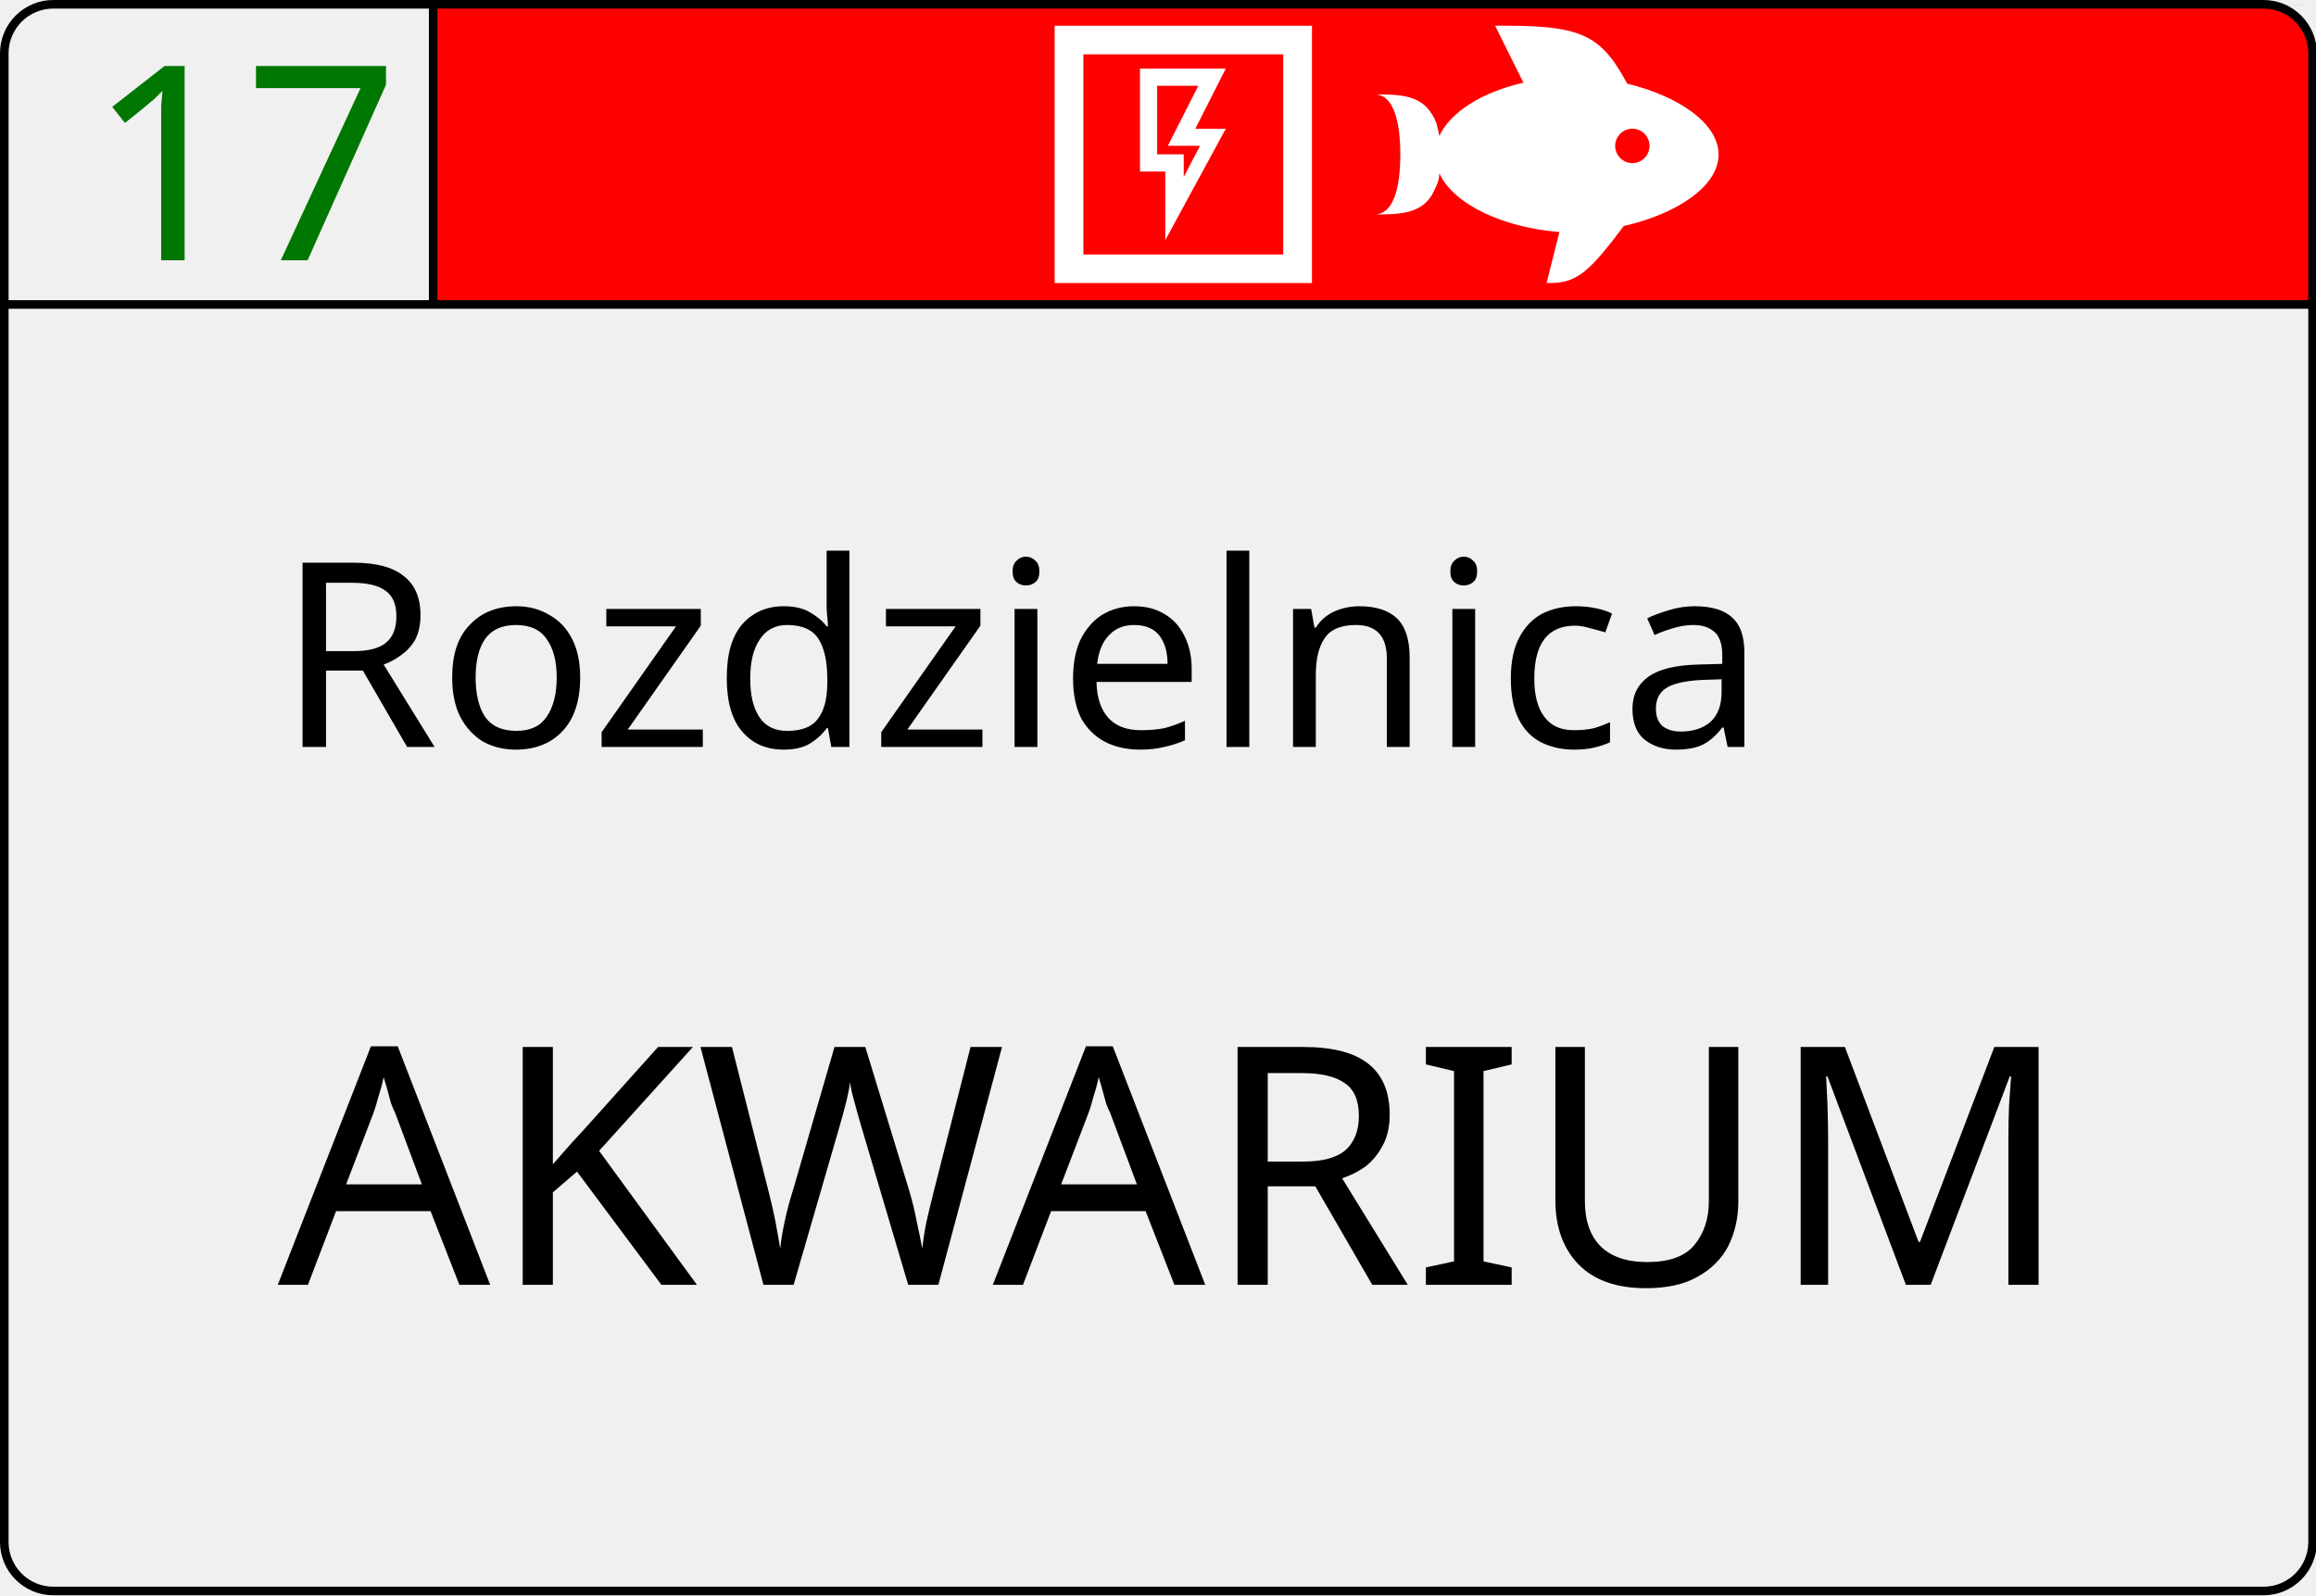
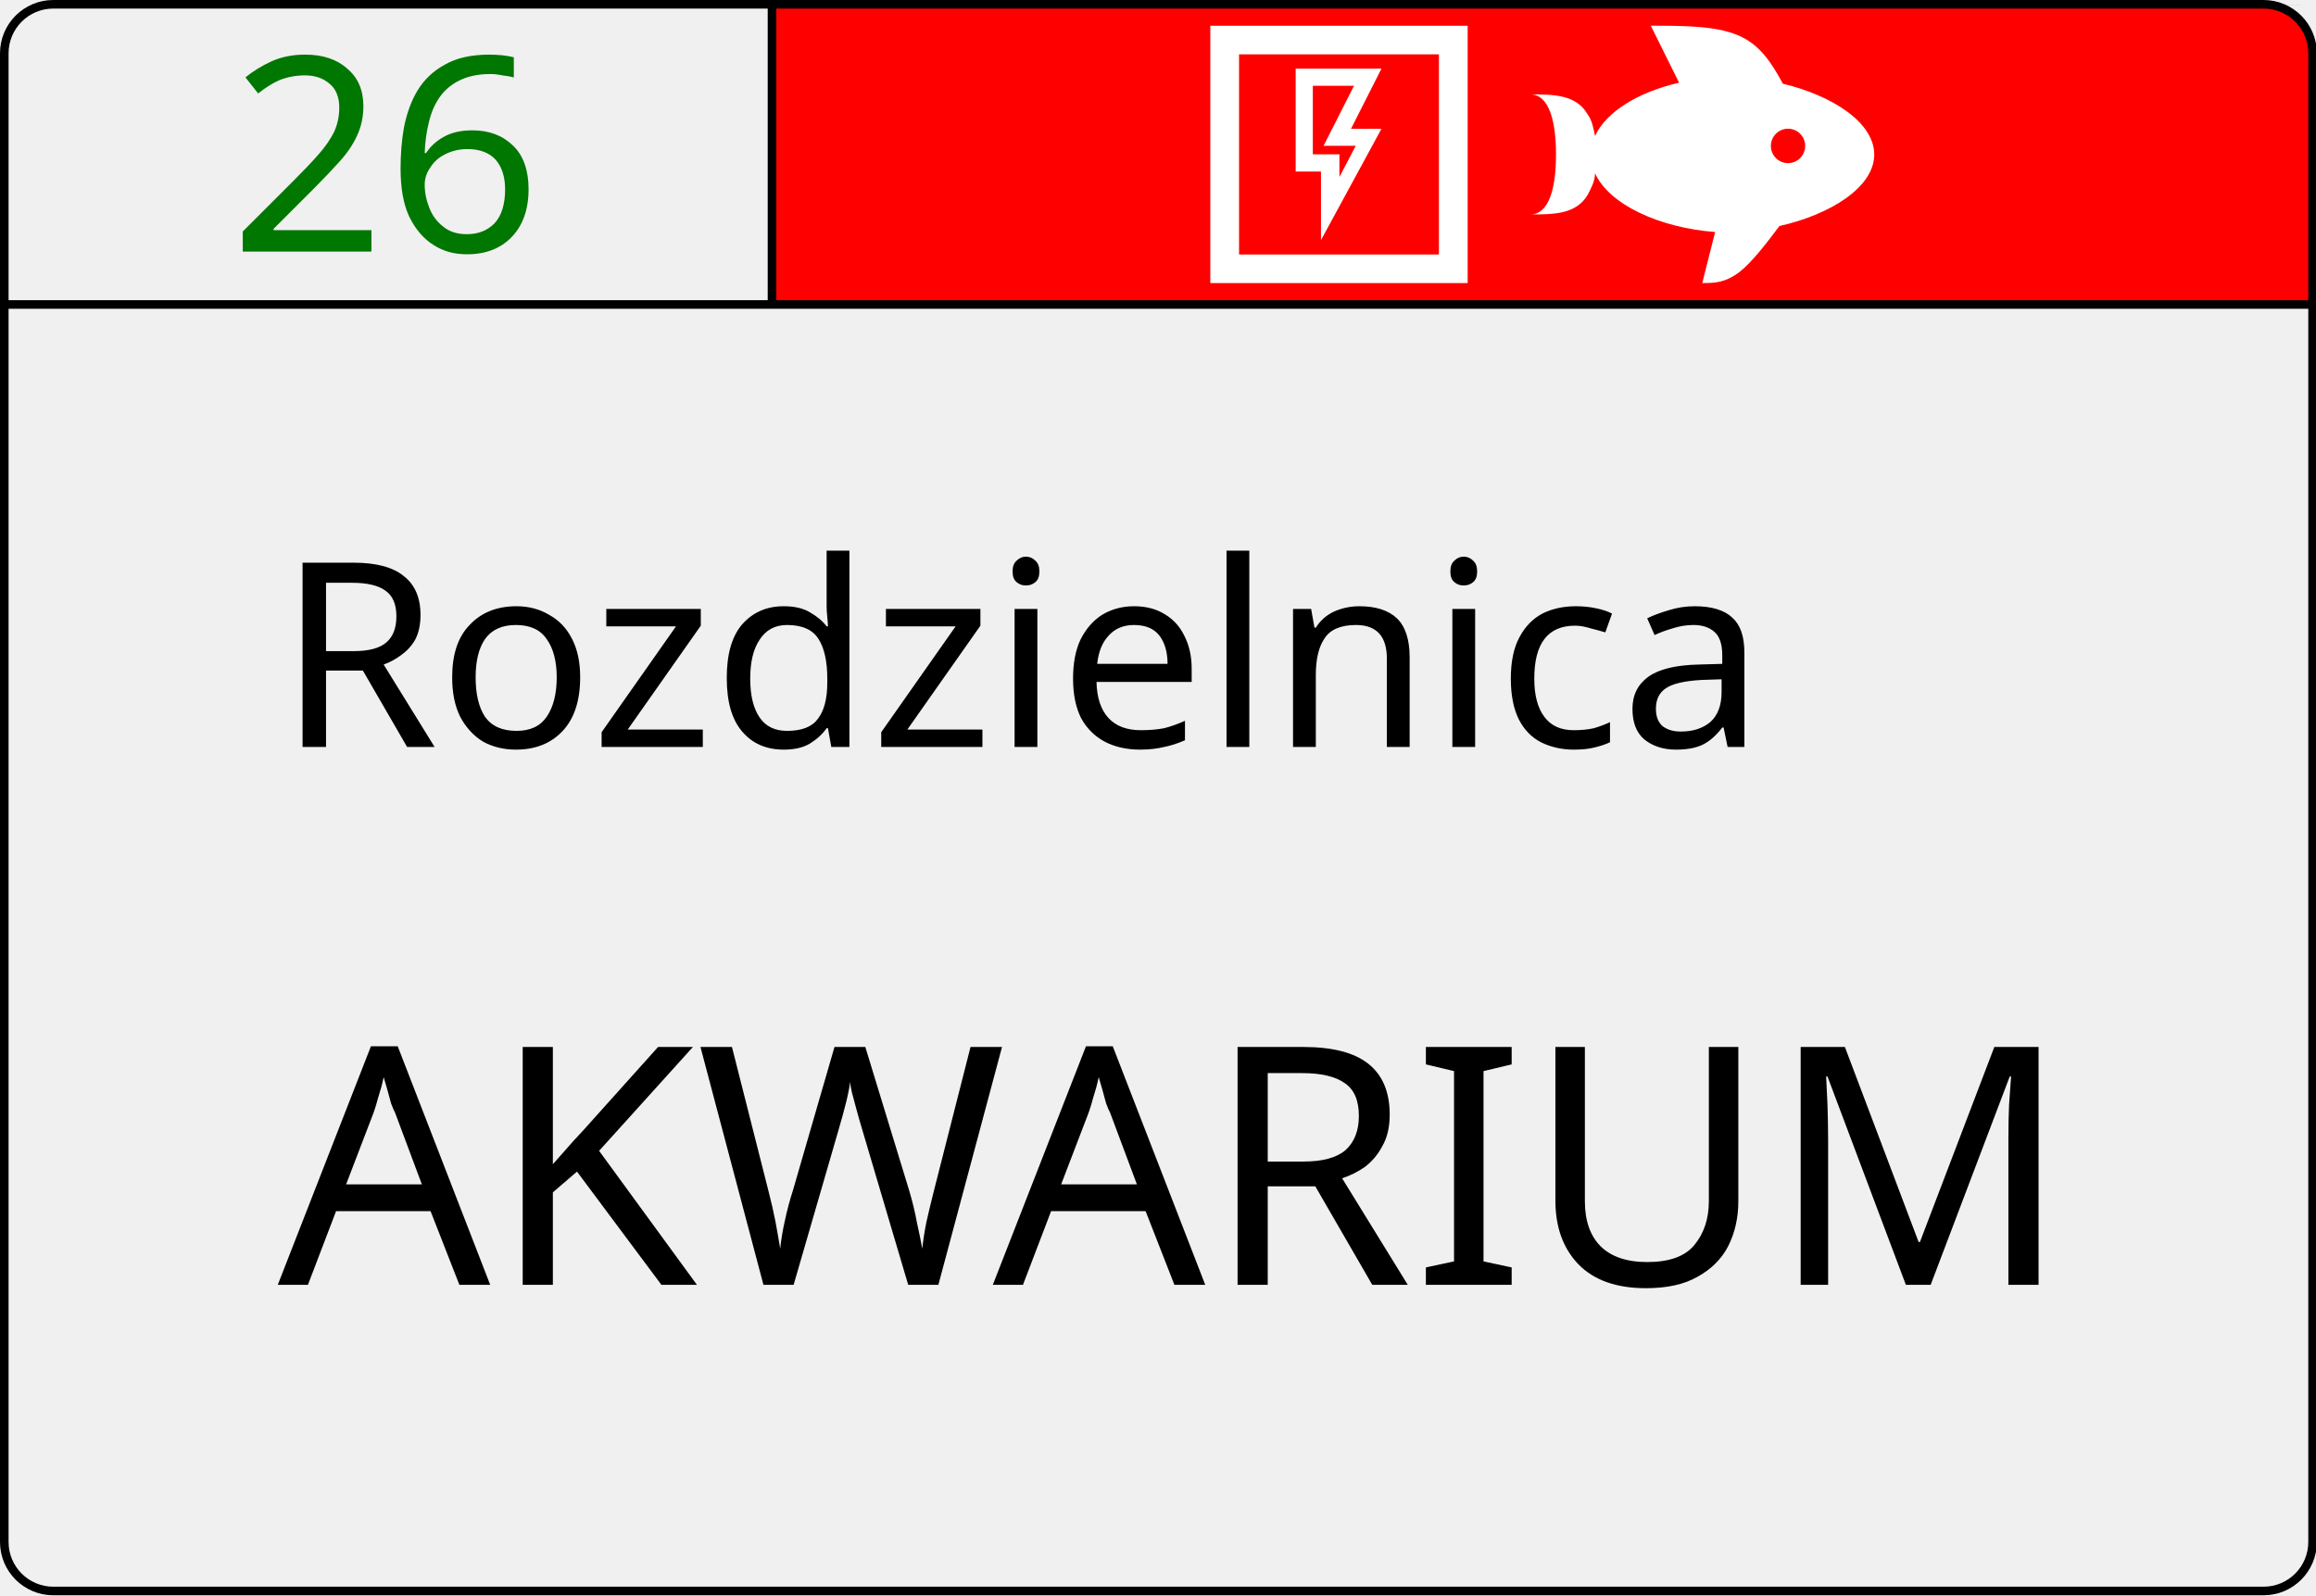
<svg xmlns="http://www.w3.org/2000/svg" width="54mm" height="37.2mm" viewBox="0 0 54 37.2">
-   <path style="fill:#f00;stroke-width:0.3;" d="m 10.1,0.1 42.85,0.029 c 0.72,0 0.97,0.79 0.97,1.37 l -0,5.601 H 10.1 Z" />
+   <path style="fill:#f00;stroke-width:0.3" d="m 18,0.1 34.95,0.029 c 0.72,6e-4 0.97,0.79 0.97,1.37 V 7.1 L 18,7.1 Z" />
  <rect width="53.82" height="37" x="0.1" y="0.1" style="fill:none;stroke:#000;stroke-width:0.2;stroke-miterlimit:4;" ry="1.143" rx="1.143" />
-   <text style="font-size:6.35px;font-family:sans-serif;text-align:end;text-anchor:end;fill:#070;stroke:none" x="9.32" y="6.07">
-     <tspan style="font-size:6.35px;text-align:end;text-anchor:end;fill:#070;stroke-width:0.265" x="9.32" y="6.07">17</tspan>
+   <text style="font-size:6.35px;font-family:sans-serif;text-align:center;text-anchor:middle;fill:#070;stroke:none" x="5.666" y="5.867">
+     <tspan style="font-size:6.35px;text-align:center;text-anchor:middle;fill:#070;stroke-width:0.265" x="8.997" y="5.867">26</tspan>
  </text>
  <text style="font-size:10.02px;font-family:sans-serif;stroke:none" x="6.476" y="17.42">
    <tspan style="font-size:6.012px" x="6.476" y="17.42">Rozdzielnica</tspan>
    <tspan x="6.476" y="29.96" style="font-size:7.761px;font-family:sans-serif;-inkscape-font-specification:'sans-serif, Normal'">AKWARIUM</tspan>
  </text>
  <rect width="53.8" height=".2" x="0.1" y="7" />
-   <rect width="0.2" height="7" x="10" y=".1" />
-   <path d="m 24.58,0.6 h 6.01 V 6.6 h -6 V 0.6 m 0.67,0.667 v 4.667 h 4.66 V 1.267 Z" style="fill:#fff;stroke-width:0.265" />
-   <path d="m 26.58,1.6 h 2 l -0.71,1.403 h 0.71 L 27.17,5.599 V 4 H 26.58 V 1.6 M 26.98,2 V 3.598 H 27.6 V 4.127 L 27.98,3.4 H 27.23 L 27.94,2 Z" style="fill:#fff;stroke-width:0.264" />
-   <path d="m 36.06,6.6 0.3,-1.19 c -1.3,-0.1 -2.47,-0.64 -2.8,-1.37 0,0.19 -0.1,0.36 -0.17,0.5 C 33.12,5 32.59,5 32.05,5 c 0.44,0 0.6,-0.62 0.6,-1.397 0,-0.773 -0.16,-1.402 -0.6,-1.402 0.54,0 1.07,0 1.34,0.469 0.1,0.136 0.13,0.309 0.17,0.501 0.26,-0.569 1.02,-1.029 1.96,-1.243 L 34.86,0.599 c 0.8,0 1.6,0 2.13,0.268 0.45,0.224 0.71,0.642 0.95,1.085 1.17,0.28 2.13,0.913 2.13,1.651 C 40.07,4.36 39.06,5 37.86,5.27 37.53,5.71 37.21,6.12 36.93,6.34 36.59,6.6 36.33,6.6 36.06,6.6 m 2,-3.599 a 0.401,0.401 0 0 0 -0.4,0.402 0.401,0.401 0 0 0 0.4,0.401 0.401,0.401 0 0 0 0.4,-0.401 0.401,0.401 0 0 0 -0.4,-0.402 z" style="fill:#fff;stroke-width:0.265" />
+   <rect width="0.2" height="7" x="17.9" y="0.1" />
+   <g transform="translate(3.63,5e-4)">
+     <path style="fill:#fff;stroke-width:0.265" d="m 24.59,0.6 v 6 h 6 v -6 z m 0.67,0.667 h 4.66 V 5.934 H 25.26 Z M 26.58,1.6 V 4 h 0.59 V 5.599 L 28.58,3.003 H 27.87 L 28.58,1.6 Z m 0.4,0.4 h 0.96 l -0.71,1.4 h 0.75 L 27.6,4.127 V 3.598 h -0.62 z" />
+     <path d="m 36.06,6.6 0.3,-1.19 c -1.3,-0.1 -2.47,-0.64 -2.8,-1.37 0,0.19 -0.1,0.36 -0.17,0.5 C 33.12,5 32.59,5 32.05,5 c 0.44,0 0.6,-0.62 0.6,-1.397 0,-0.773 -0.16,-1.402 -0.6,-1.402 0.54,0 1.07,0 1.34,0.469 0.1,0.136 0.13,0.309 0.17,0.501 0.26,-0.569 1.02,-1.029 1.96,-1.243 L 34.86,0.599 c 0.8,0 1.6,0 2.13,0.268 0.45,0.224 0.71,0.642 0.95,1.085 1.17,0.28 2.13,0.913 2.13,1.651 C 40.07,4.36 39.06,5 37.86,5.27 37.53,5.71 37.21,6.12 36.93,6.34 36.59,6.6 36.33,6.6 36.06,6.6 m 2,-3.599 a 0.401,0.401 0 0 0 -0.4,0.402 0.401,0.401 0 0 0 0.4,0.401 0.401,0.401 0 0 0 0.4,-0.401 0.401,0.401 0 0 0 -0.4,-0.402 z" style="fill:#fff;stroke-width:0.265" />
+   </g>
</svg>
